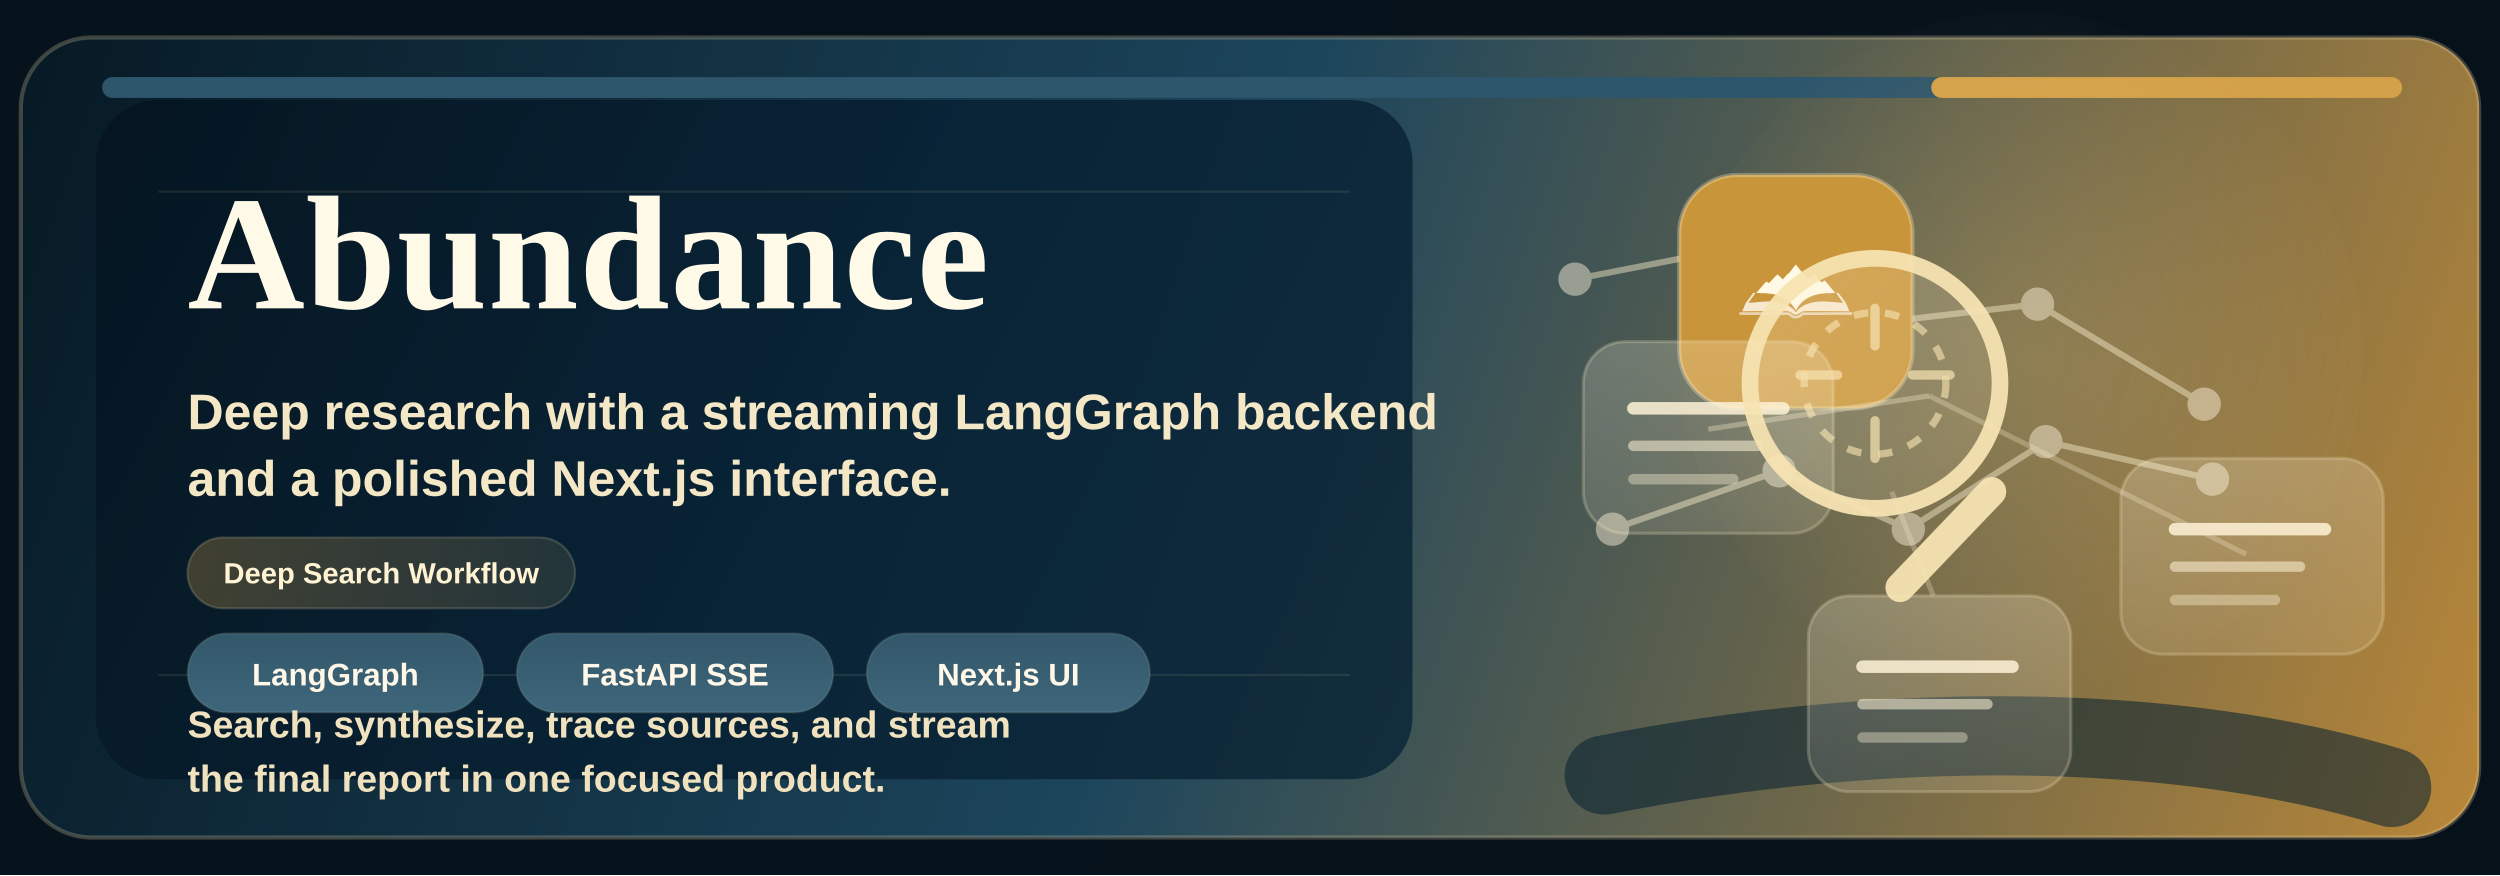
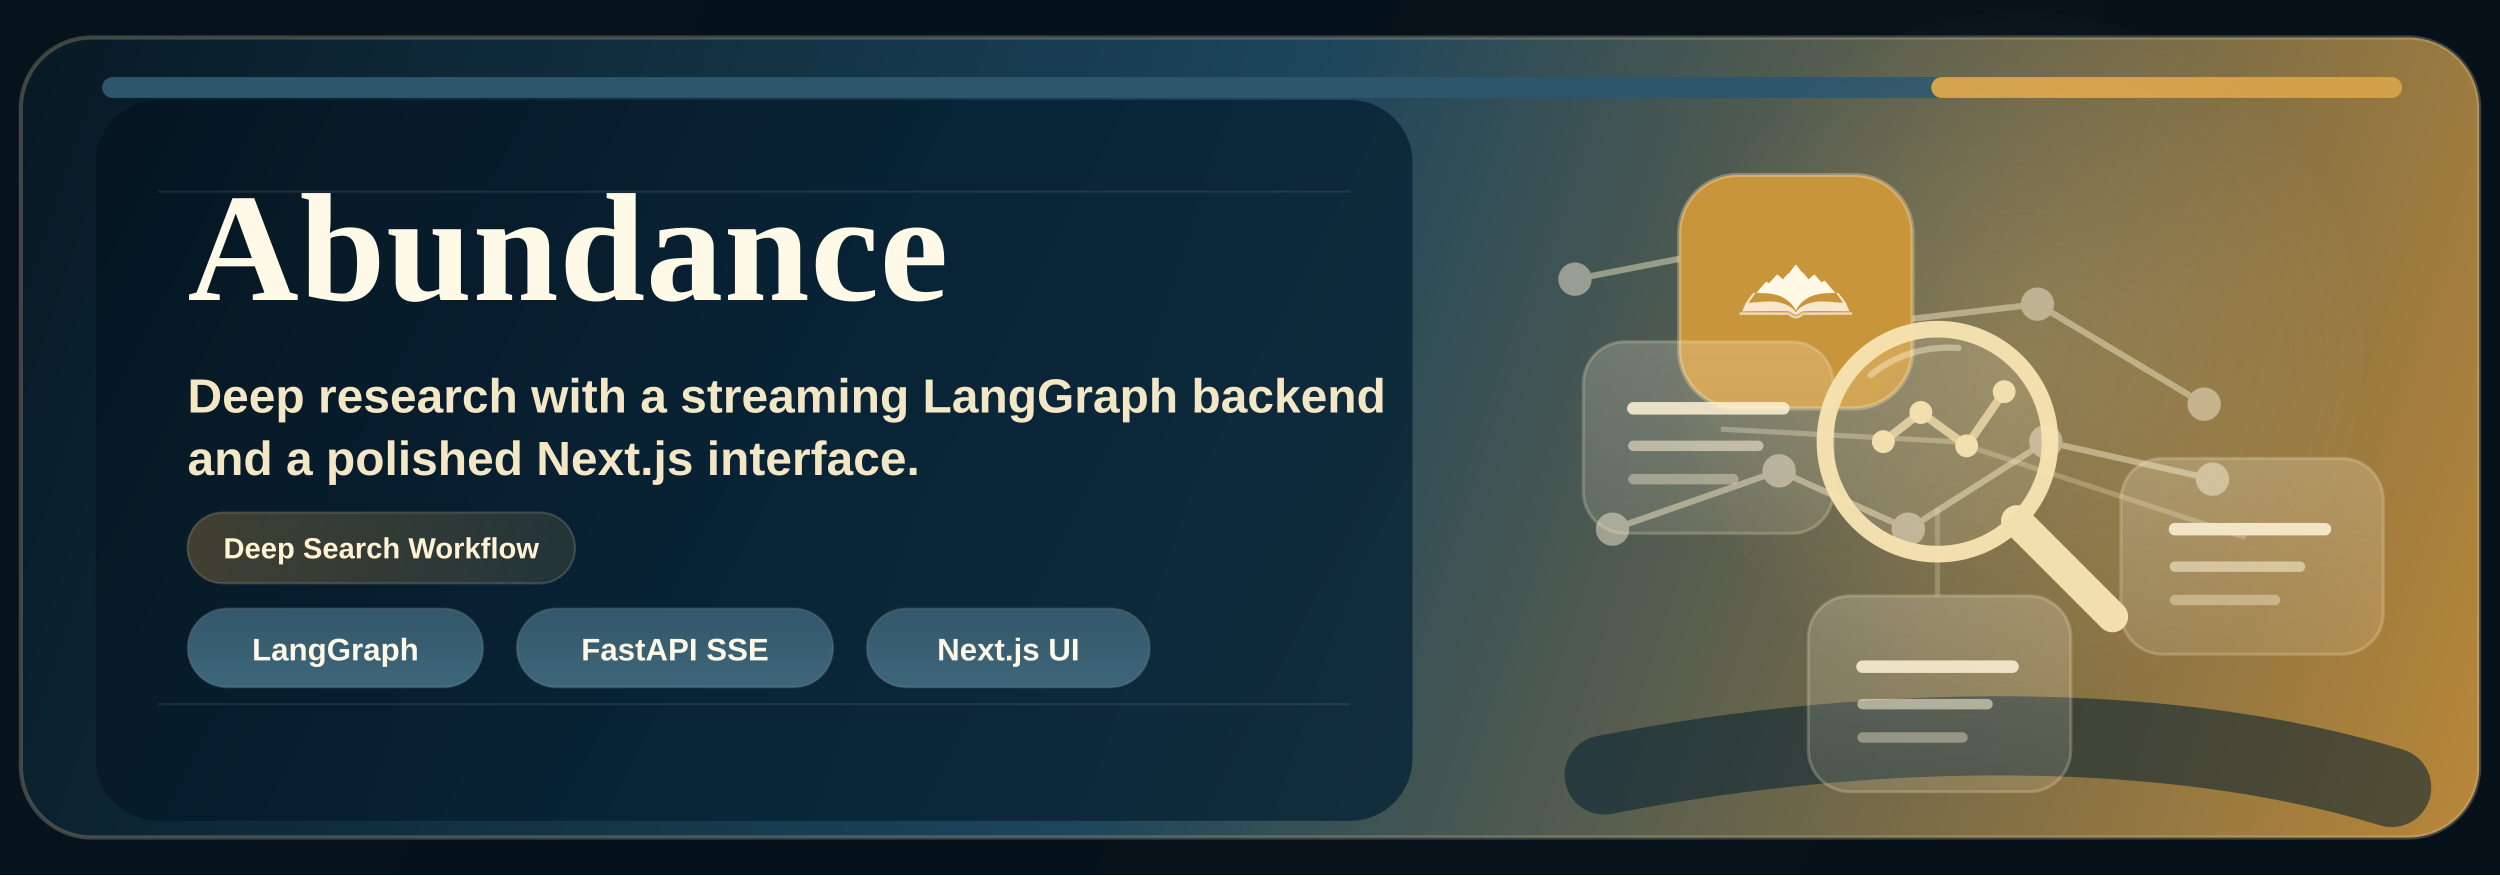
<svg xmlns="http://www.w3.org/2000/svg" width="1200" height="420" viewBox="0 0 1200 420" fill="none" role="img" aria-labelledby="title desc">
  <defs>
    <linearGradient id="canvas" x1="0" y1="0" x2="1200" y2="420" gradientUnits="userSpaceOnUse">
      <stop offset="0" stop-color="#06131C" />
      <stop offset="1" stop-color="#07111A" />
    </linearGradient>
    <linearGradient id="frame" x1="18" y1="18" x2="1182" y2="402" gradientUnits="userSpaceOnUse">
      <stop offset="0" stop-color="#071A25" />
      <stop offset="0.48" stop-color="#1C455C" />
      <stop offset="1" stop-color="#B78639" />
    </linearGradient>
    <linearGradient id="panel" x1="46" y1="48" x2="678" y2="374" gradientUnits="userSpaceOnUse">
      <stop offset="0" stop-color="#051520" stop-opacity="0.96" />
      <stop offset="0.52" stop-color="#082235" stop-opacity="0.94" />
      <stop offset="1" stop-color="#0D2838" stop-opacity="0.88" />
    </linearGradient>
    <linearGradient id="chip" x1="0" y1="0" x2="0" y2="38" gradientUnits="userSpaceOnUse">
      <stop offset="0" stop-color="#33576B" />
      <stop offset="1" stop-color="#3E667A" />
    </linearGradient>
    <linearGradient id="chipGold" x1="0" y1="0" x2="174" y2="34" gradientUnits="userSpaceOnUse">
      <stop offset="0" stop-color="#D4A048" stop-opacity="0.28" />
      <stop offset="1" stop-color="#F0C56B" stop-opacity="0.12" />
    </linearGradient>
    <linearGradient id="card" x1="0" y1="0" x2="0" y2="130" gradientUnits="userSpaceOnUse">
      <stop offset="0" stop-color="#FFF6DE" stop-opacity="0.22" />
      <stop offset="1" stop-color="#FFF6DE" stop-opacity="0.08" />
    </linearGradient>
    <radialGradient id="glow" cx="0" cy="0" r="1" gradientUnits="userSpaceOnUse" gradientTransform="translate(970 170) rotate(90) scale(170 180)">
      <stop offset="0" stop-color="#F3D086" stop-opacity="0.20" />
      <stop offset="1" stop-color="#F3D086" stop-opacity="0" />
    </radialGradient>
-     <linearGradient id="lensFill" x1="842" y1="132" x2="964" y2="252" gradientUnits="userSpaceOnUse">
+     <linearGradient id="lensFill" x1="862" y1="146" x2="990" y2="278" gradientUnits="userSpaceOnUse">
      <stop offset="0" stop-color="#FFF3D1" stop-opacity="0.22" />
      <stop offset="1" stop-color="#FFF3D1" stop-opacity="0.10" />
    </linearGradient>
  </defs>
  <rect width="1200" height="420" fill="url(#canvas)" />
  <rect x="10" y="18" width="1180" height="384" rx="34" fill="url(#frame)" />
  <rect x="10" y="18" width="1180" height="384" rx="34" stroke="#F2E0B0" stroke-opacity="0.24" stroke-width="2" />
  <path d="M54 42H932" stroke="#2D556B" stroke-width="10" stroke-linecap="round" />
  <path d="M932 42H1148" stroke="#D3A149" stroke-width="10" stroke-linecap="round" />
-   <rect x="46" y="48" width="632" height="326" rx="30" fill="url(#panel)" />
+   <rect x="46" y="48" width="632" height="346" rx="30" fill="url(#panel)" />
  <path d="M76 92H648" stroke="#F2E0B0" stroke-opacity="0.10" stroke-width="1" />
-   <path d="M76 324H648" stroke="#F2E0B0" stroke-opacity="0.10" stroke-width="1" />
+   <path d="M76 338H648" stroke="#F2E0B0" stroke-opacity="0.10" stroke-width="1" />
  <circle cx="970" cy="170" r="164" fill="url(#glow)" />
  <path d="M770 372C902 346 1044 346 1148 378" stroke="#072131" stroke-opacity="0.56" stroke-width="38" stroke-linecap="round" />
  <g opacity="0.48">
    <path d="M756 134L838 118L892 156L978 146L1058 194" stroke="#F3E7C7" stroke-width="3" stroke-linecap="round" />
    <path d="M774 254L854 226L916 254L982 212L1062 230" stroke="#F3E7C7" stroke-width="3" stroke-linecap="round" />
    <circle cx="756" cy="134" r="8" fill="#F8EFD7" />
    <circle cx="838" cy="118" r="8" fill="#F8EFD7" />
    <circle cx="892" cy="156" r="8" fill="#F8EFD7" />
    <circle cx="978" cy="146" r="8" fill="#F8EFD7" />
    <circle cx="1058" cy="194" r="8" fill="#F8EFD7" />
    <circle cx="774" cy="254" r="8" fill="#F8EFD7" />
    <circle cx="854" cy="226" r="8" fill="#F8EFD7" />
    <circle cx="916" cy="254" r="8" fill="#F8EFD7" />
    <circle cx="982" cy="212" r="8" fill="#F8EFD7" />
    <circle cx="1062" cy="230" r="8" fill="#F8EFD7" />
  </g>
  <g transform="translate(806 84)">
    <rect width="112" height="112" rx="28" fill="#C9953B" />
    <rect width="112" height="112" rx="28" stroke="#F8E6B9" stroke-opacity="0.34" stroke-width="2" />
    <svg x="18" y="18" width="76" height="76" viewBox="0 0 1024 1024">
      <g transform="translate(0,1024) scale(0.1,-0.1)" fill="#FFF9E6" stroke="none">
        <path d="M5046 6792 c-29 -38 -124 -160 -209 -273 -85 -113 -162 -210 -170 -218 -9 -7 -24 -10 -34 -7 -23 7 -50 -20 -195 -199 -59 -71 -118 -141 -132 -154 l-26 -25 -53 50 c-28 27 -102 98 -163 157 -67 65 -119 107 -131 107 -23 0 -178 -154 -404 -402 -79 -87 -148 -158 -154 -158 -5 0 -39 23 -74 50 -36 28 -75 50 -87 50 -16 0 -66 -52 -190 -197 -93 -108 -233 -271 -311 -362 -79 -90 -143 -168 -143 -173 0 -4 66 -8 148 -8 674 -1 1068 -63 1447 -228 378 -164 706 -456 897 -797 29 -52 55 -95 59 -95 3 0 15 21 28 48 12 26 56 97 96 157 275 413 692 691 1238 824 237 58 444 79 875 88 172 3 311 10 310 14 -3 9 -576 683 -644 758 -49 53 -52 53 -153 -28 -35 -28 -69 -51 -76 -51 -15 0 -157 153 -338 363 -90 105 -124 137 -142 137 -26 0 -75 -38 -255 -200 l-114 -103 -38 43 c-21 24 -80 98 -130 164 -148 195 -176 226 -207 226 -35 0 -58 24 -215 230 -205 268 -215 280 -236 280 -12 0 -40 -26 -74 -68z" />
        <path fill="#F7E7CE" d="M2353 5028 c-28 -31 -406 -539 -453 -608 -20 -30 -68 -134 -107 -230 -39 -96 -86 -212 -106 -257 -24 -55 -32 -83 -24 -85 7 -3 172 -1 367 4 195 4 850 9 1455 11 1030 2 1104 1 1165 -16 89 -24 139 -50 223 -114 117 -89 138 -98 242 -98 105 0 141 15 260 105 86 66 149 95 240 112 83 15 1034 18 2227 5 l747 -8 -46 103 c-25 57 -74 176 -108 265 -70 181 -55 156 -357 558 -117 155 -211 271 -222 273 -27 5 -126 -8 -126 -17 0 -7 108 -160 296 -416 60 -82 120 -165 134 -184 l23 -34 -104 7 c-57 4 -248 20 -424 36 -829 76 -1172 64 -1605 -55 -292 -80 -523 -196 -722 -362 -72 -60 -160 -159 -187 -210 -6 -13 -15 -23 -19 -23 -4 0 -20 20 -36 46 -41 65 -148 172 -244 242 -339 250 -807 391 -1357 409 -207 6 -428 -5 -880 -47 -452 -42 -550 -47 -539 -29 7 13 109 155 343 478 106 148 106 147 78 155 -12 3 -43 6 -68 6 -35 0 -50 -5 -66 -22z" />
        <path fill="#E8D4B0" d="M1484 3766 c-38 -32 -39 -86 -1 -124 l27 -27 1571 -1 1571 -2 56 -55 c118 -116 251 -171 412 -171 158 0 278 48 399 160 l67 62 1575 7 1574 7 24 24 c36 34 34 89 -3 120 l-27 24 -1589 0 c-1103 0 -1597 -3 -1617 -11 -15 -6 -60 -42 -99 -80 -48 -46 -95 -80 -140 -102 -64 -29 -77 -32 -169 -32 -93 0 -105 2 -165 32 -40 20 -92 59 -136 101 -55 53 -81 71 -117 80 -34 9 -460 12 -1616 12 l-1570 0 -27 -24z" />
      </g>
    </svg>
  </g>
  <g transform="translate(760 164)">
    <rect width="120" height="92" rx="20" fill="url(#card)" stroke="#F7E8C2" stroke-opacity="0.24" stroke-width="1.5" />
    <path d="M24 32H96" stroke="#FFF4D9" stroke-opacity="0.84" stroke-width="6" stroke-linecap="round" />
    <path d="M24 50H84" stroke="#FFF4D9" stroke-opacity="0.54" stroke-width="5" stroke-linecap="round" />
    <path d="M24 66H72" stroke="#FFF4D9" stroke-opacity="0.38" stroke-width="5" stroke-linecap="round" />
  </g>
  <g transform="translate(1018 220)">
    <rect width="126" height="94" rx="20" fill="url(#card)" stroke="#F7E8C2" stroke-opacity="0.24" stroke-width="1.5" />
    <path d="M26 34H98" stroke="#FFF4D9" stroke-opacity="0.84" stroke-width="6" stroke-linecap="round" />
    <path d="M26 52H86" stroke="#FFF4D9" stroke-opacity="0.54" stroke-width="5" stroke-linecap="round" />
    <path d="M26 68H74" stroke="#FFF4D9" stroke-opacity="0.38" stroke-width="5" stroke-linecap="round" />
  </g>
  <g transform="translate(868 286)">
    <rect width="126" height="94" rx="20" fill="url(#card)" stroke="#F7E8C2" stroke-opacity="0.24" stroke-width="1.5" />
    <path d="M26 34H98" stroke="#FFF4D9" stroke-opacity="0.84" stroke-width="6" stroke-linecap="round" />
    <path d="M26 52H86" stroke="#FFF4D9" stroke-opacity="0.54" stroke-width="5" stroke-linecap="round" />
    <path d="M26 68H74" stroke="#FFF4D9" stroke-opacity="0.38" stroke-width="5" stroke-linecap="round" />
  </g>
-   <path d="M926 190L820 206" stroke="#F5E8C8" stroke-opacity="0.36" stroke-width="2.5" />
-   <path d="M926 190L1078 266" stroke="#F5E8C8" stroke-opacity="0.30" stroke-width="2.5" />
-   <path d="M908 236L928 286" stroke="#F5E8C8" stroke-opacity="0.28" stroke-width="2.5" />
-   <g opacity="0.94">
-     <path d="M956 236L912 282" stroke="#F7E3B2" stroke-width="14" stroke-linecap="round" />
-     <circle cx="900" cy="184" r="60" fill="url(#lensFill)" stroke="#F7E3B2" stroke-width="8" />
-     <circle cx="900" cy="184" r="34" stroke="#F7E3B2" stroke-opacity="0.66" stroke-width="3.5" stroke-dasharray="7 8" />
-     <path d="M864 180L882 180" stroke="#F7E3B2" stroke-opacity="0.76" stroke-width="4.5" stroke-linecap="round" />
-     <path d="M918 180L936 180" stroke="#F7E3B2" stroke-opacity="0.76" stroke-width="4.5" stroke-linecap="round" />
-     <path d="M900 148L900 166" stroke="#F7E3B2" stroke-opacity="0.76" stroke-width="4.5" stroke-linecap="round" />
-     <path d="M900 202L900 220" stroke="#F7E3B2" stroke-opacity="0.76" stroke-width="4.5" stroke-linecap="round" />
+   <path d="M938 212L826 206" stroke="#F5E8C8" stroke-opacity="0.34" stroke-width="2.5" />
+   <path d="M938 212L1078 258" stroke="#F5E8C8" stroke-opacity="0.28" stroke-width="2.5" />
+   <path d="M930 244L930 286" stroke="#F5E8C8" stroke-opacity="0.24" stroke-width="2.5" />
+   <g opacity="0.96">
+     <path d="M968 250L1014 296" stroke="#F7E3B2" stroke-width="15" stroke-linecap="round" />
+     <circle cx="930" cy="212" r="54" fill="url(#lensFill)" stroke="#F7E3B2" stroke-width="8" />
+     <path d="M898 180C909 171 923 166 940 167" stroke="#FFF4D4" stroke-opacity="0.44" stroke-width="3" stroke-linecap="round" />
+     <path d="M904 212L922 198L944 214L962 188" stroke="#F7E3B2" stroke-opacity="0.78" stroke-width="4" stroke-linecap="round" stroke-linejoin="round" />
+     <circle cx="904" cy="212" r="5.5" fill="#F7E3B2" />
+     <circle cx="922" cy="198" r="5.5" fill="#F7E3B2" />
+     <circle cx="944" cy="214" r="5.5" fill="#F7E3B2" />
+     <circle cx="962" cy="188" r="5.5" fill="#F7E3B2" />
  </g>
-   <text x="90" y="148" fill="#FFF9E8" font-family="Georgia, 'Times New Roman', serif" font-size="78" font-weight="700" letter-spacing="0.4">Abundance</text>
-   <text x="90" y="206" fill="#F4E7C6" font-family="Arial, Helvetica, sans-serif" font-size="24" font-weight="700">
+   <text x="90" y="144" fill="#FFF9E8" font-family="Georgia, 'Times New Roman', serif" font-size="74" font-weight="700" letter-spacing="0.4">Abundance</text>
+   <text x="90" y="198" fill="#F4E7C6" font-family="Arial, Helvetica, sans-serif" font-size="23" font-weight="700">
    Deep research with a streaming LangGraph backend
  </text>
-   <text x="90" y="238" fill="#F4E7C6" font-family="Arial, Helvetica, sans-serif" font-size="24" font-weight="700">
+   <text x="90" y="228" fill="#F4E7C6" font-family="Arial, Helvetica, sans-serif" font-size="23" font-weight="700">
    and a polished Next.js interface.
  </text>
-   <g transform="translate(90 258)">
+   <g transform="translate(90 246)">
    <rect width="186" height="34" rx="17" fill="url(#chipGold)" stroke="#F8E6B8" stroke-opacity="0.18" />
    <text x="93" y="22" text-anchor="middle" fill="#FFF3D4" font-family="Arial, Helvetica, sans-serif" font-size="14" font-weight="700">Deep Search Workflow</text>
  </g>
-   <g transform="translate(90 304)">
+   <g transform="translate(90 292)">
    <rect width="142" height="38" rx="19" fill="url(#chip)" stroke="#F8E6B8" stroke-opacity="0.10" />
    <text x="71" y="25" text-anchor="middle" fill="#FFF8E8" font-family="Arial, Helvetica, sans-serif" font-size="15" font-weight="700">LangGraph</text>
  </g>
-   <g transform="translate(248 304)">
+   <g transform="translate(248 292)">
    <rect width="152" height="38" rx="19" fill="url(#chip)" stroke="#F8E6B8" stroke-opacity="0.10" />
    <text x="76" y="25" text-anchor="middle" fill="#FFF8E8" font-family="Arial, Helvetica, sans-serif" font-size="15" font-weight="700">FastAPI SSE</text>
  </g>
-   <g transform="translate(416 304)">
+   <g transform="translate(416 292)">
    <rect width="136" height="38" rx="19" fill="url(#chip)" stroke="#F8E6B8" stroke-opacity="0.10" />
    <text x="68" y="25" text-anchor="middle" fill="#FFF8E8" font-family="Arial, Helvetica, sans-serif" font-size="15" font-weight="700">Next.js UI</text>
  </g>
-   <text x="90" y="354" fill="#F0E2BE" font-family="Arial, Helvetica, sans-serif" font-size="18" font-weight="700">
-     Search, synthesize, trace sources, and stream
-   </text>
-   <text x="90" y="380" fill="#F0E2BE" font-family="Arial, Helvetica, sans-serif" font-size="18" font-weight="700">
-     the final report in one focused product.
-   </text>
</svg>
